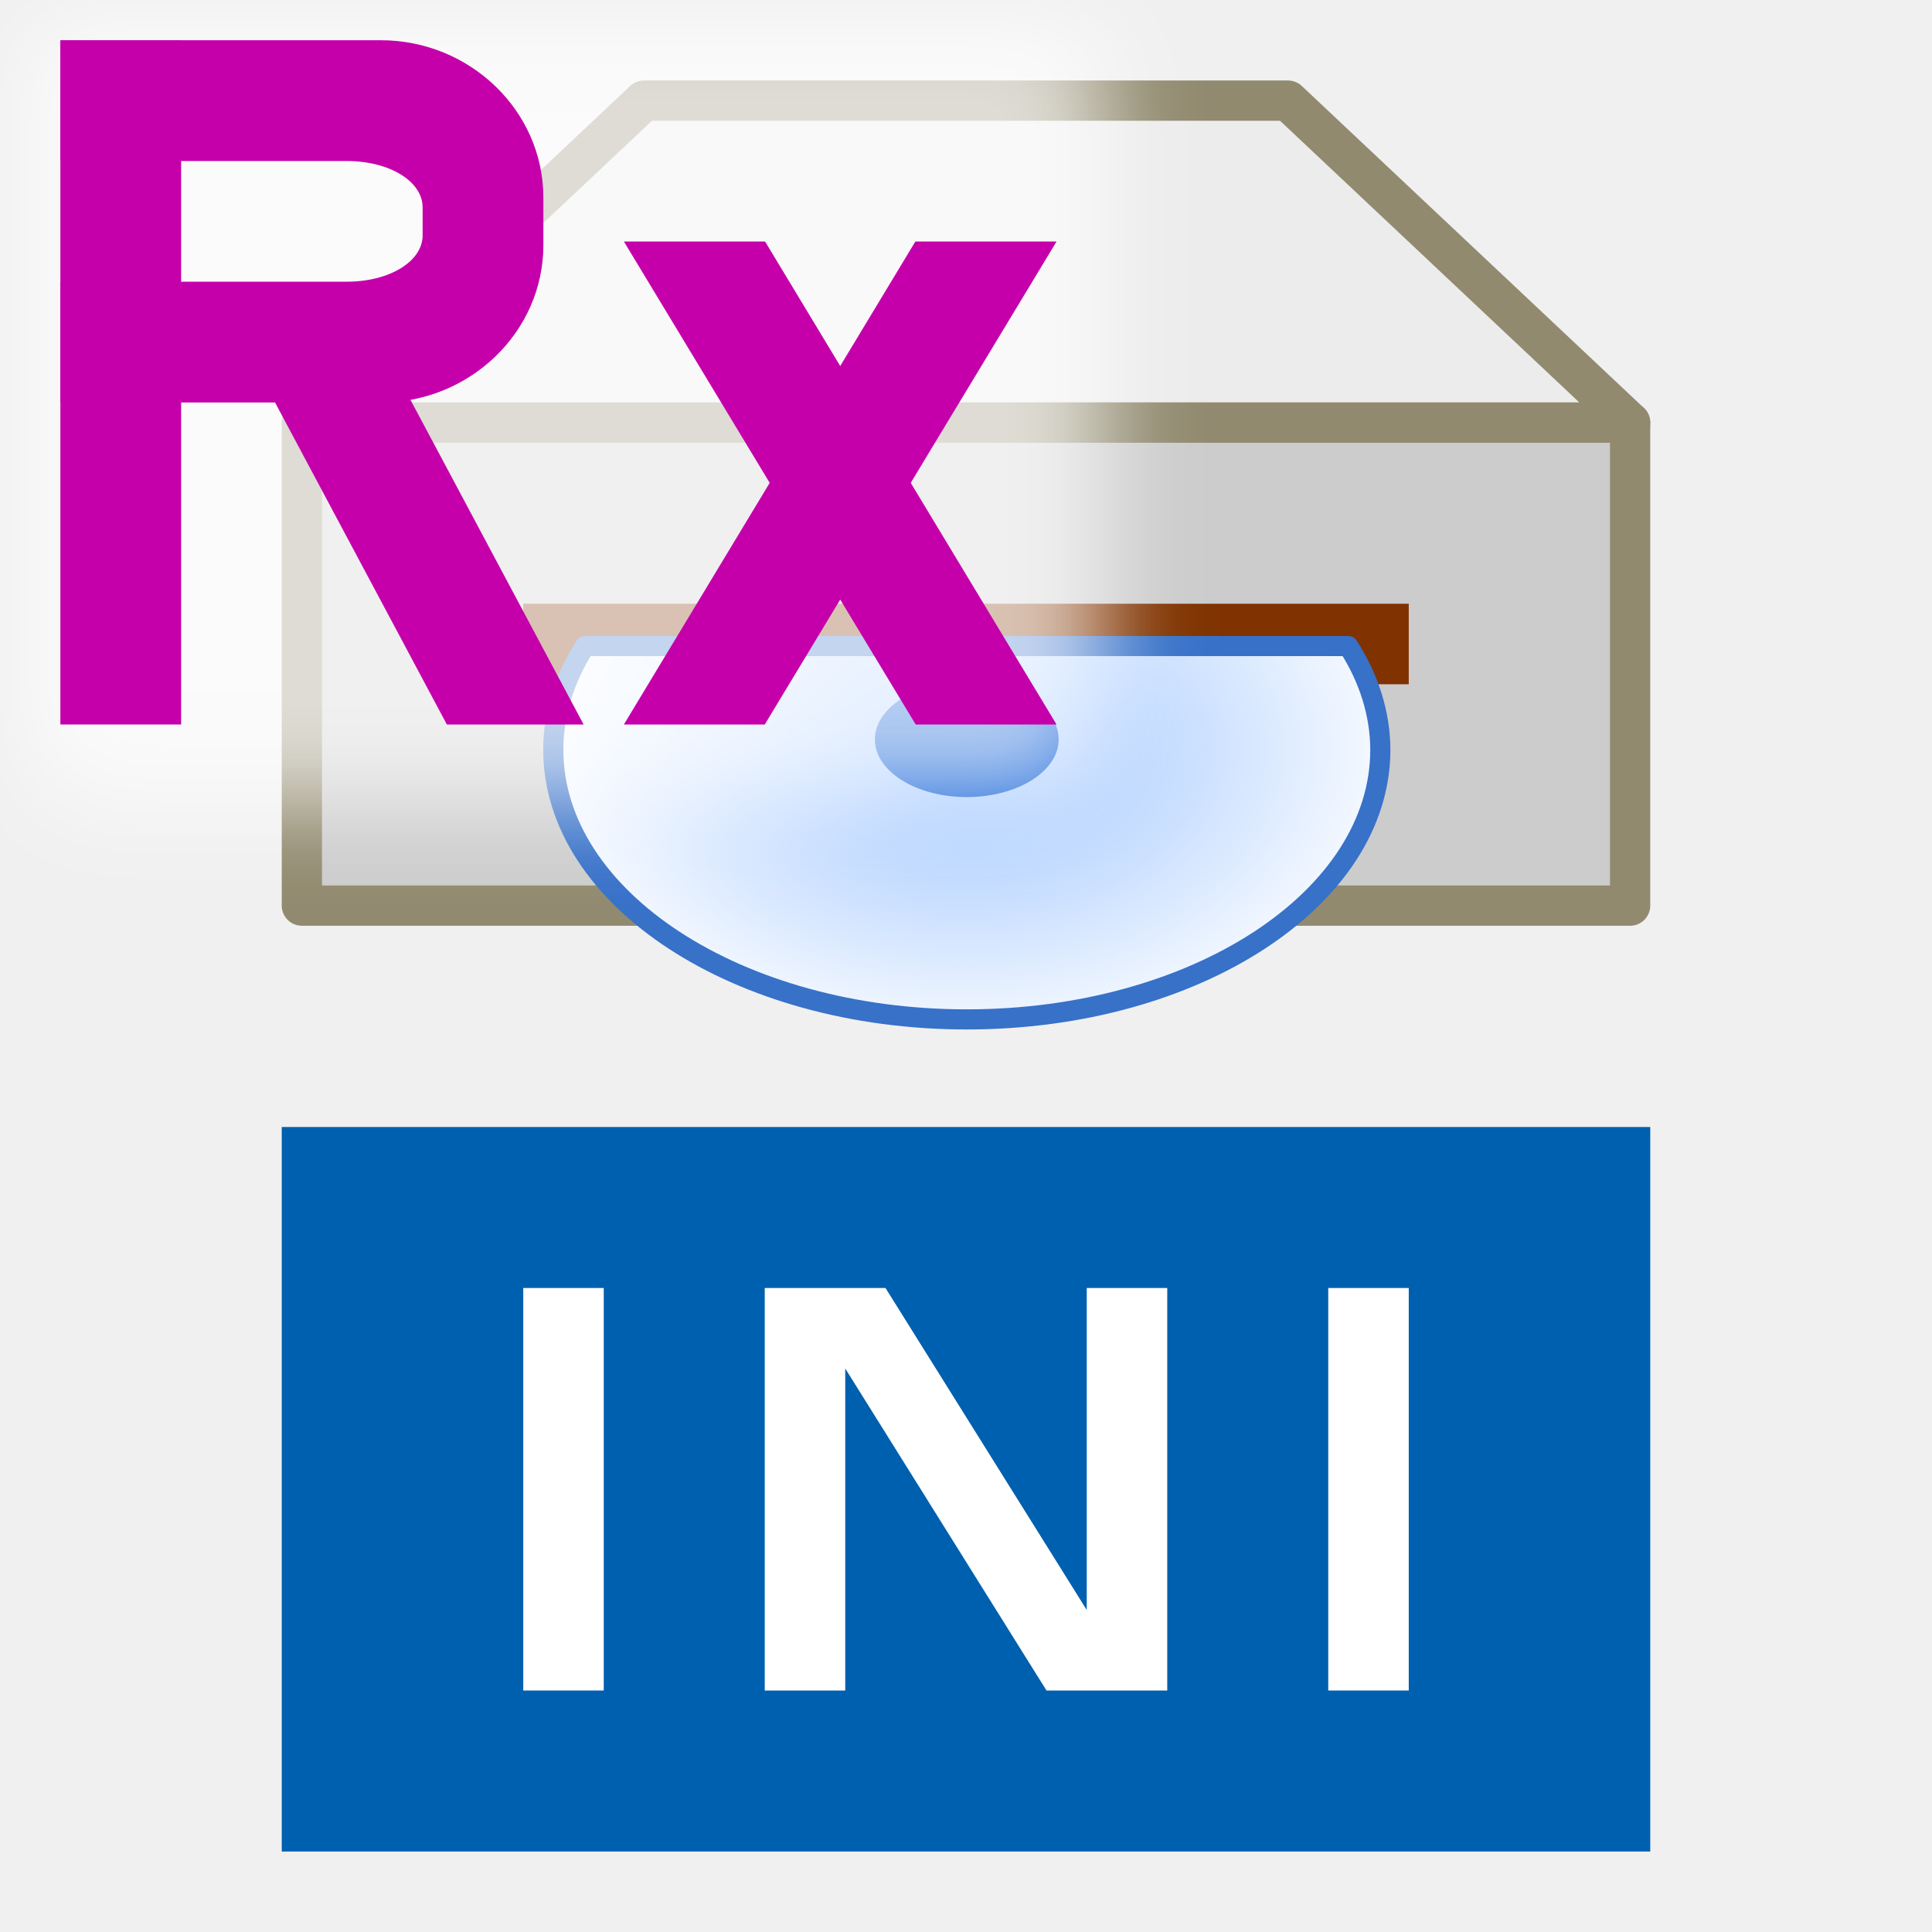
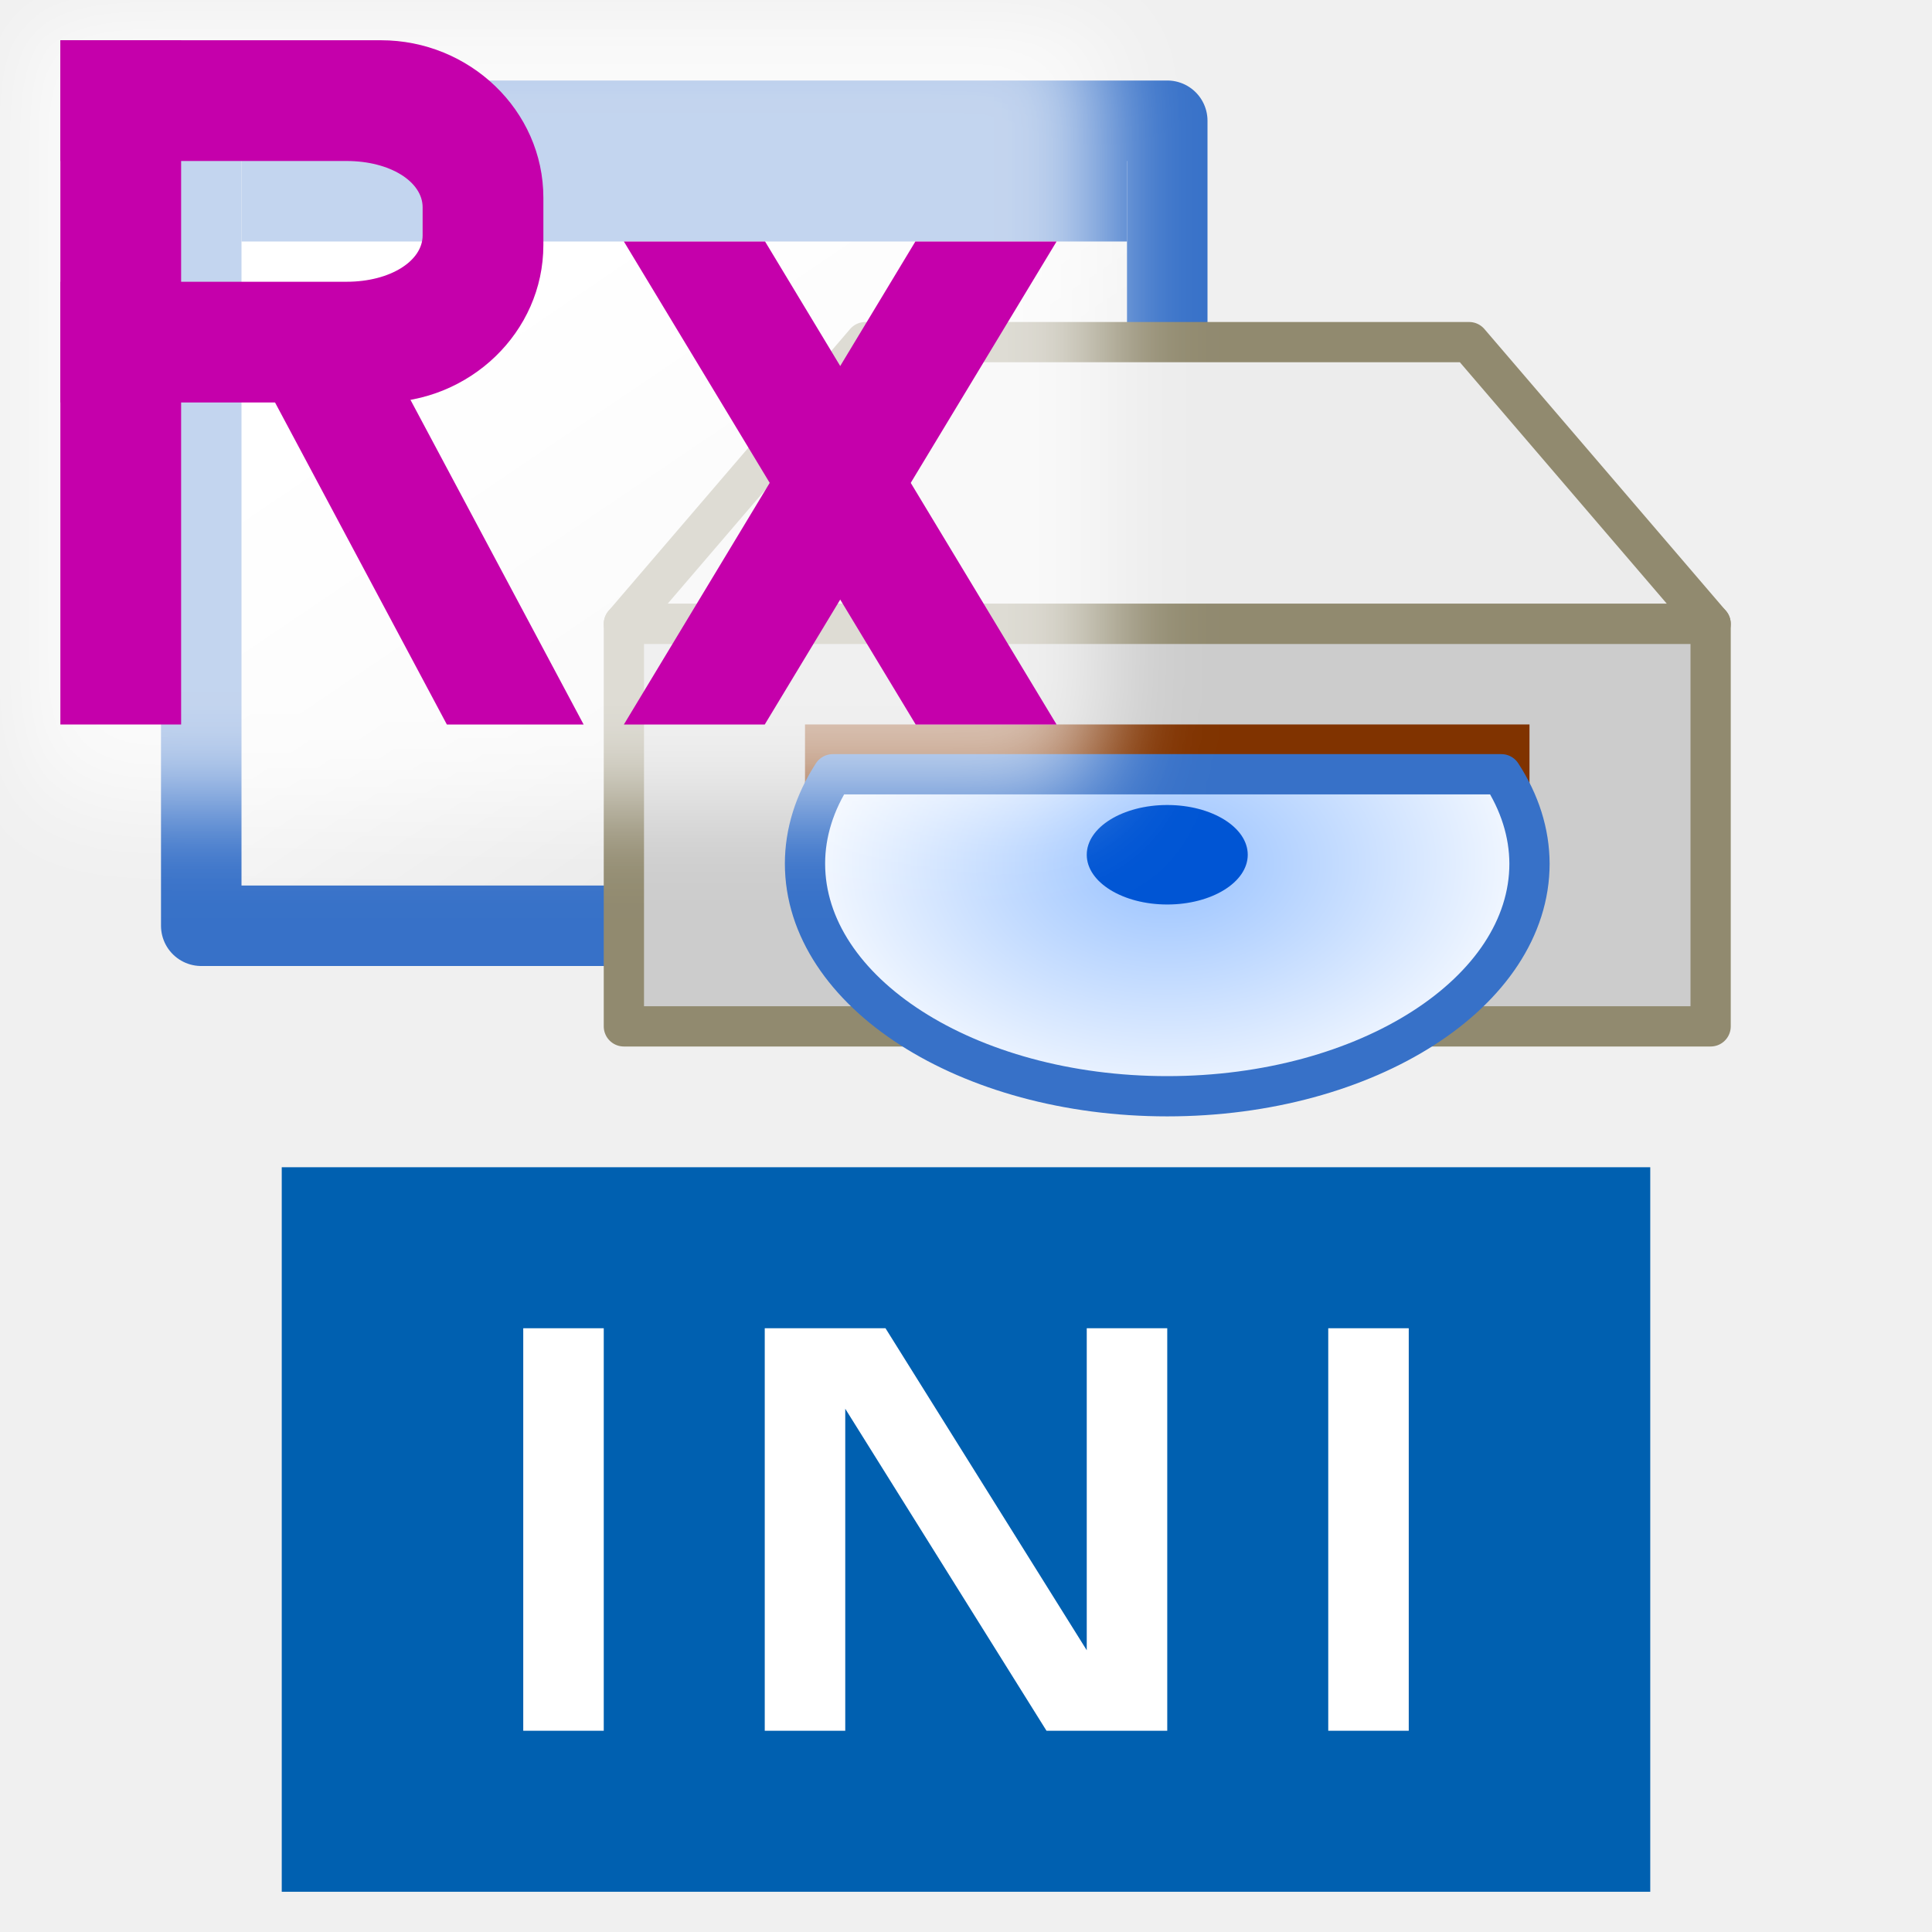
<svg xmlns="http://www.w3.org/2000/svg" xmlns:ns1="http://www.openswatchbook.org/uri/2009/osb" xmlns:xlink="http://www.w3.org/1999/xlink" width="48" height="48" viewBox="0 0 48 48" id="svg4225" version="1.1">
  <defs id="defs4227">
    <linearGradient id="linearGradient826" ns1:paint="solid">
      <stop style="stop-color:#e6e6e6;stop-opacity:1;" offset="0" id="stop824" />
    </linearGradient>
-     <radialGradient xlink:href="#linearGradient1028" id="radialGradient858" gradientUnits="userSpaceOnUse" gradientTransform="matrix(2.283006,0,0,1.581662,47.99052,-620.9339)" cx="-10.5" cy="1039.362" fx="-10.5" fy="1039.362" r="5" />
+     <radialGradient xlink:href="#linearGradient1028" id="radialGradient926" gradientUnits="userSpaceOnUse" gradientTransform="matrix(2,0,0,1.364103,50,-391.9804)" cx="-10.5" cy="1039.362" fx="-10.5" fy="1039.362" r="5" />
    <linearGradient id="linearGradient1028">
      <stop id="stop1024" offset="0" style="stop-color:#97c1ff;stop-opacity:1" />
      <stop id="stop1026" offset="1" style="stop-color:#ffffff;stop-opacity:1" />
+     </linearGradient>
+     <linearGradient xlink:href="#linearGradient968" id="linearGradient841" gradientUnits="userSpaceOnUse" gradientTransform="matrix(1.266667,0,0,1.055557,1.799996,-80.79928)" x1="16.737" y1="1047.649" x2="7.263" y2="1035.99" />
+     <linearGradient id="linearGradient968">
+       <stop style="stop-color:#e6e6e6;stop-opacity:1" offset="0" id="stop964" />
+       <stop style="stop-color:#ffffff;stop-opacity:1" offset="1" id="stop966" />
    </linearGradient>
    <filter style="color-interpolation-filters:sRGB" id="filter946" x="-0.104" width="1.209" y="-0.141" height="1.282">
      <feGaussianBlur stdDeviation="0.94" id="feGaussianBlur948" />
    </filter>
  </defs>
  <g id="layer1" transform="translate(0,-1004.362)">
-     <rect style="opacity:1;fill:#0060b0;fill-opacity:1;fill-rule:evenodd;stroke:none;stroke-width:1;stroke-linecap:round;stroke-linejoin:round;stroke-miterlimit:4;stroke-dasharray:none;stroke-dashoffset:0;stroke-opacity:1;paint-order:normal" id="rect951" width="34" height="18" x="7" y="1032.362" ry="1.7382812e-005" />
-     <path id="path942" style="font-style:normal;font-variant:normal;font-weight:bold;font-stretch:normal;font-size:medium;line-height:25px;font-family:Arial;-inkscape-font-specification:'Arial Bold';letter-spacing:0px;word-spacing:0px;fill:#ffffff;fill-opacity:1;stroke:none;stroke-width:1px;stroke-linecap:butt;stroke-linejoin:miter;stroke-opacity:1" d="m 29,1046.362 v -10 h -2 v 8 l -5,-8 h -3 v 10 h 2 v -8 l 5,8 z" />
-     <path id="path944" style="font-style:normal;font-variant:normal;font-weight:bold;font-stretch:normal;font-size:medium;line-height:25px;font-family:Arial;-inkscape-font-specification:'Arial Bold';letter-spacing:0px;word-spacing:0px;fill:#ffffff;fill-opacity:1;stroke:none;stroke-width:1px;stroke-linecap:butt;stroke-linejoin:miter;stroke-opacity:1" d="m 33,1046.362 v -10 h 2 v 10 z" />
-     <path style="fill:#ececec;fill-rule:evenodd;stroke:#918a6f;stroke-width:1px;stroke-linecap:butt;stroke-linejoin:round;stroke-opacity:1" d="m 32,1006.862 8.5,8 h -33 l 8.5,-8 z" id="path848" />
-     <path style="fill:#cccccc;fill-rule:evenodd;stroke:#918a6f;stroke-width:1px;stroke-linecap:butt;stroke-linejoin:round;stroke-opacity:1" d="m 7.5,1026.862 h 33 v -12 h -33 z" id="path850" />
-     <path id="path852" d="m 13,1019.362 v 2 h 22 v -2 z" style="color:#000000;font-style:normal;font-variant:normal;font-weight:normal;font-stretch:normal;font-size:medium;line-height:normal;font-family:sans-serif;font-variant-ligatures:normal;font-variant-position:normal;font-variant-caps:normal;font-variant-numeric:normal;font-variant-alternates:normal;font-feature-settings:normal;text-indent:0;text-align:start;text-decoration:none;text-decoration-line:none;text-decoration-style:solid;text-decoration-color:#000000;letter-spacing:normal;word-spacing:normal;text-transform:none;writing-mode:lr-tb;direction:ltr;text-orientation:mixed;dominant-baseline:auto;baseline-shift:baseline;text-anchor:start;white-space:normal;shape-padding:0;clip-rule:nonzero;display:inline;overflow:visible;visibility:visible;opacity:1;isolation:auto;mix-blend-mode:normal;color-interpolation:sRGB;color-interpolation-filters:linearRGB;solid-color:#000000;solid-opacity:1;vector-effect:none;fill:#803300;fill-opacity:1;fill-rule:evenodd;stroke:none;stroke-width:1px;stroke-linecap:square;stroke-linejoin:miter;stroke-miterlimit:4;stroke-dasharray:none;stroke-dashoffset:0;stroke-opacity:1;color-rendering:auto;image-rendering:auto;shape-rendering:auto;text-rendering:auto;enable-background:accumulate" />
-     <path id="path854" d="m 14.535,1020.413 c -0.52,0.815 -0.788,1.69 -0.789,2.573 -4.4e-5,3.702 4.6,6.703 10.274,6.703 5.674,0 10.274,-3.001 10.274,-6.703 -0.004,-0.883 -0.275,-1.758 -0.798,-2.573 z" style="opacity:1;fill:url(#radialGradient858);fill-opacity:1;fill-rule:evenodd;stroke:#3771c8;stroke-width:0.5;stroke-linecap:square;stroke-linejoin:round;stroke-miterlimit:4;stroke-dasharray:none;stroke-dashoffset:0;stroke-opacity:1;paint-order:normal" />
-     <ellipse style="opacity:1;fill:#0055d4;fill-opacity:1;fill-rule:evenodd;stroke:none;stroke-width:1;stroke-linecap:square;stroke-linejoin:round;stroke-miterlimit:4;stroke-dasharray:none;stroke-dashoffset:0;stroke-opacity:1;paint-order:normal" id="ellipse856" cx="24.019" cy="1022.732" rx="2.283" ry="1.433" />
-     <path d="m 13,1046.362 v -10 h 2 v 10 z" style="font-style:normal;font-variant:normal;font-weight:bold;font-stretch:normal;font-size:medium;line-height:25px;font-family:Arial;-inkscape-font-specification:'Arial Bold';letter-spacing:0px;word-spacing:0px;fill:#ffffff;fill-opacity:1;stroke:none;stroke-width:1px;stroke-linecap:butt;stroke-linejoin:miter;stroke-opacity:1" id="path866" />
+     <rect y="1007.362" x="5" height="20" width="24" id="rect839" style="opacity:1;fill:url(#linearGradient841);fill-opacity:1;stroke:#3771c8;stroke-width:2;stroke-linecap:round;stroke-linejoin:round;stroke-miterlimit:4;stroke-dasharray:none;stroke-dashoffset:0;stroke-opacity:1;paint-order:normal" />
+     <rect y="1008.152" x="6" height="2.21" width="22" id="rect836" style="opacity:1;fill:#3771c8;fill-opacity:1;stroke:none;stroke-width:2;stroke-linecap:round;stroke-linejoin:round;stroke-miterlimit:4;stroke-dasharray:none;stroke-dashoffset:0;stroke-opacity:1;paint-order:normal" />
+     <path id="path902" d="m 36.5,1012.862 6,7 h -27 l 6,-7 z" style="fill:#ececec;fill-rule:evenodd;stroke:#918a6f;stroke-width:1;stroke-linecap:butt;stroke-linejoin:round;stroke-miterlimit:4;stroke-dasharray:none;stroke-opacity:1" />
+     <path id="path904" d="m 15.5,1029.862 h 27 v -10 h -27 z" style="fill:#cccccc;fill-rule:evenodd;stroke:#918a6f;stroke-width:1;stroke-linecap:butt;stroke-linejoin:round;stroke-miterlimit:4;stroke-dasharray:none;stroke-opacity:1" />
+     <path style="color:#000000;font-style:normal;font-variant:normal;font-weight:normal;font-stretch:normal;font-size:medium;line-height:normal;font-family:sans-serif;font-variant-ligatures:normal;font-variant-position:normal;font-variant-caps:normal;font-variant-numeric:normal;font-variant-alternates:normal;font-feature-settings:normal;text-indent:0;text-align:start;text-decoration:none;text-decoration-line:none;text-decoration-style:solid;text-decoration-color:#000000;letter-spacing:normal;word-spacing:normal;text-transform:none;writing-mode:lr-tb;direction:ltr;text-orientation:mixed;dominant-baseline:auto;baseline-shift:baseline;text-anchor:start;white-space:normal;shape-padding:0;clip-rule:nonzero;display:inline;overflow:visible;visibility:visible;opacity:1;isolation:auto;mix-blend-mode:normal;color-interpolation:sRGB;color-interpolation-filters:linearRGB;solid-color:#000000;solid-opacity:1;vector-effect:none;fill:#803300;fill-opacity:1;fill-rule:evenodd;stroke:none;stroke-width:2px;stroke-linecap:square;stroke-linejoin:miter;stroke-miterlimit:4;stroke-dasharray:none;stroke-dashoffset:0;stroke-opacity:1;color-rendering:auto;image-rendering:auto;shape-rendering:auto;text-rendering:auto;enable-background:accumulate" d="m 20,1022.361 v 2 h 18 v -2 z" id="path906" />
+     <path style="opacity:1;fill:url(#radialGradient926);fill-opacity:1;fill-rule:evenodd;stroke:#3771c8;stroke-width:1;stroke-linecap:square;stroke-linejoin:round;stroke-miterlimit:4;stroke-dasharray:none;stroke-dashoffset:0;stroke-opacity:1;paint-order:normal" d="M 20.691,1023.598 A 9,5.781 0 0 0 20,1025.817 a 9,5.781 0 0 0 9,5.781 9,5.781 0 0 0 9,-5.781 9,5.781 0 0 0 -0.699,-2.219 z" id="ellipse922" />
+     <ellipse ry="1.236" rx="2" cy="1025.598" cx="29" id="ellipse924" style="opacity:1;fill:#0055d4;fill-opacity:1;fill-rule:evenodd;stroke:none;stroke-width:2;stroke-linecap:square;stroke-linejoin:round;stroke-miterlimit:4;stroke-dasharray:none;stroke-dashoffset:0;stroke-opacity:1;paint-order:normal" />
+     <rect style="opacity:1;fill:#0060b0;fill-opacity:1;fill-rule:evenodd;stroke:none;stroke-width:1;stroke-linecap:round;stroke-linejoin:round;stroke-miterlimit:4;stroke-dasharray:none;stroke-dashoffset:0;stroke-opacity:1;paint-order:normal" id="rect951" width="34" height="18" x="7" y="1033.362" ry="1.7382812e-005" />
+     <path id="path942" style="font-style:normal;font-variant:normal;font-weight:bold;font-stretch:normal;font-size:medium;line-height:25px;font-family:Arial;-inkscape-font-specification:'Arial Bold';letter-spacing:0px;word-spacing:0px;fill:#ffffff;fill-opacity:1;stroke:none;stroke-width:1px;stroke-linecap:butt;stroke-linejoin:miter;stroke-opacity:1" d="m 29,1047.362 v -10 h -2 v 8 l -5,-8 h -3 v 10 h 2 v -8 l 5,8 z" />
+     <path id="path944" style="font-style:normal;font-variant:normal;font-weight:bold;font-stretch:normal;font-size:medium;line-height:25px;font-family:Arial;-inkscape-font-specification:'Arial Bold';letter-spacing:0px;word-spacing:0px;fill:#ffffff;fill-opacity:1;stroke:none;stroke-width:1px;stroke-linecap:butt;stroke-linejoin:miter;stroke-opacity:1" d="m 33,1047.362 v -10 h 2 v 10 z" />
+     <path d="m 13,1047.362 v -10 h 2 v 10 z" style="font-style:normal;font-variant:normal;font-weight:bold;font-stretch:normal;font-size:medium;line-height:25px;font-family:Arial;-inkscape-font-specification:'Arial Bold';letter-spacing:0px;word-spacing:0px;fill:#ffffff;fill-opacity:1;stroke:none;stroke-width:1px;stroke-linecap:butt;stroke-linejoin:miter;stroke-opacity:1" id="path866" />
  </g>
  <g id="layer2">
    <path transform="matrix(1.25,0,0,1.25,-9.499999,-436.0312)" style="display:inline;opacity:0.7;fill:#ffffff;fill-opacity:1;fill-rule:evenodd;stroke:none;stroke-width:1.6;stroke-linecap:round;stroke-linejoin:round;stroke-miterlimit:4;stroke-dasharray:none;stroke-dashoffset:0;stroke-opacity:1;paint-order:normal;filter:url(#filter946)" d="M 9.6,348.825 H 28 c 0.886,0 1.6,0.714 1.6,1.6 v 12.8 c 0,0.886 -0.714,1.6 -1.6,1.6 H 9.6 c -0.886,0 -1.6,-0.714 -1.6,-1.6 v -12.8 c 0,-0.886 0.714,-1.6 1.6,-1.6 z" id="rect1019" />
    <path style="color:#000000;font-style:normal;font-variant:normal;font-weight:normal;font-stretch:normal;font-size:medium;line-height:normal;font-family:sans-serif;font-variant-ligatures:normal;font-variant-position:normal;font-variant-caps:normal;font-variant-numeric:normal;font-variant-alternates:normal;font-feature-settings:normal;text-indent:0;text-align:start;text-decoration:none;text-decoration-line:none;text-decoration-style:solid;text-decoration-color:#000000;letter-spacing:normal;word-spacing:normal;text-transform:none;writing-mode:lr-tb;direction:ltr;text-orientation:mixed;dominant-baseline:auto;baseline-shift:baseline;text-anchor:start;white-space:normal;shape-padding:0;clip-rule:nonzero;display:inline;overflow:visible;visibility:visible;opacity:1;isolation:auto;mix-blend-mode:normal;color-interpolation:sRGB;color-interpolation-filters:linearRGB;solid-color:#000000;solid-opacity:1;vector-effect:none;fill:#c500ab;fill-opacity:1;fill-rule:nonzero;stroke:none;stroke-width:1.732px;stroke-linecap:butt;stroke-linejoin:miter;stroke-miterlimit:4;stroke-dasharray:none;stroke-dashoffset:0;stroke-opacity:1;color-rendering:auto;image-rendering:auto;shape-rendering:auto;text-rendering:auto;enable-background:accumulate" d="M 22.742,6 15.5,18 H 19 L 26.25,6 Z" id="path989" />
    <path style="color:#000000;font-style:normal;font-variant:normal;font-weight:normal;font-stretch:normal;font-size:medium;line-height:normal;font-family:sans-serif;font-variant-ligatures:normal;font-variant-position:normal;font-variant-caps:normal;font-variant-numeric:normal;font-variant-alternates:normal;font-feature-settings:normal;text-indent:0;text-align:start;text-decoration:none;text-decoration-line:none;text-decoration-style:solid;text-decoration-color:#000000;letter-spacing:normal;word-spacing:normal;text-transform:none;writing-mode:lr-tb;direction:ltr;text-orientation:mixed;dominant-baseline:auto;baseline-shift:baseline;text-anchor:start;white-space:normal;shape-padding:0;clip-rule:nonzero;display:inline;overflow:visible;visibility:visible;opacity:1;isolation:auto;mix-blend-mode:normal;color-interpolation:sRGB;color-interpolation-filters:linearRGB;solid-color:#000000;solid-opacity:1;vector-effect:none;fill:#c500ab;fill-opacity:1;fill-rule:nonzero;stroke:none;stroke-width:1.732px;stroke-linecap:butt;stroke-linejoin:miter;stroke-miterlimit:4;stroke-dasharray:none;stroke-dashoffset:0;stroke-opacity:1;color-rendering:auto;image-rendering:auto;shape-rendering:auto;text-rendering:auto;enable-background:accumulate" d="M 19.008,6 26.25,18 h -3.5 L 15.5,6 Z" id="path989-7" />
-     <path style="color:#000000;font-style:normal;font-variant:normal;font-weight:normal;font-stretch:normal;font-size:medium;line-height:normal;font-family:sans-serif;font-variant-ligatures:normal;font-variant-position:normal;font-variant-caps:normal;font-variant-numeric:normal;font-variant-alternates:normal;font-feature-settings:normal;text-indent:0;text-align:start;text-decoration:none;text-decoration-line:none;text-decoration-style:solid;text-decoration-color:#000000;letter-spacing:normal;word-spacing:normal;text-transform:none;writing-mode:lr-tb;direction:ltr;text-orientation:mixed;dominant-baseline:auto;baseline-shift:baseline;text-anchor:start;white-space:normal;shape-padding:0;clip-rule:nonzero;display:inline;overflow:visible;visibility:visible;opacity:1;isolation:auto;mix-blend-mode:normal;color-interpolation:sRGB;color-interpolation-filters:linearRGB;solid-color:#000000;solid-opacity:1;vector-effect:none;fill:#c500ab;fill-opacity:1;fill-rule:evenodd;stroke:none;stroke-width:1.987;stroke-linecap:round;stroke-linejoin:round;stroke-miterlimit:4;stroke-dasharray:none;stroke-dashoffset:0;stroke-opacity:1;paint-order:normal;color-rendering:auto;image-rendering:auto;shape-rendering:auto;text-rendering:auto;enable-background:accumulate" d="m 1.5,1 v 3 h 7.111 c 1.083,0 1.889,0.516 1.889,1.15 v 0.699 c 0,0.635 -0.806,1.15 -1.889,1.15 H 1.5 V 10 H 9.465 C 11.662,10 13.5,8.26 13.5,6.086 V 4.914 C 13.5,2.74 11.662,1 9.465,1 Z" id="path920" />
+     <path style="color:#000000;font-style:normal;font-variant:normal;font-weight:normal;font-stretch:normal;font-size:medium;line-height:normal;font-family:sans-serif;font-variant-ligatures:normal;font-variant-position:normal;font-variant-caps:normal;font-variant-numeric:normal;font-variant-alternates:normal;font-feature-settings:normal;text-indent:0;text-align:start;text-decoration:none;text-decoration-line:none;text-decoration-style:solid;text-decoration-color:#000000;letter-spacing:normal;word-spacing:normal;text-transform:none;writing-mode:lr-tb;direction:ltr;text-orientation:mixed;dominant-baseline:auto;baseline-shift:baseline;text-anchor:start;white-space:normal;shape-padding:0;clip-rule:nonzero;display:inline;overflow:visible;visibility:visible;opacity:1;isolation:auto;mix-blend-mode:normal;color-interpolation:sRGB;color-interpolation-filters:linearRGB;solid-color:#000000;solid-opacity:1;vector-effect:none;fill:#c500ab;fill-opacity:1;fill-rule:evenodd;stroke:none;stroke-width:1.987;stroke-linecap:round;stroke-linejoin:round;stroke-miterlimit:4;stroke-dasharray:none;stroke-dashoffset:0;stroke-opacity:1;paint-order:normal;color-rendering:auto;image-rendering:auto;shape-rendering:auto;text-rendering:auto;enable-background:accumulate" d="M 1.5,1 V 4 H 8.611 C 9.694,4 10.5,4.516 10.5,5.15 v 0.699 C 10.5,6.484 9.694,7 8.611,7 H 1.5 V 10 H 9.465 C 11.662,10 13.5,8.26 13.5,6.086 V 4.914 C 13.5,2.74 11.662,1 9.465,1 Z" id="path920" />
    <path style="color:#000000;font-style:normal;font-variant:normal;font-weight:normal;font-stretch:normal;font-size:medium;line-height:normal;font-family:sans-serif;font-variant-ligatures:normal;font-variant-position:normal;font-variant-caps:normal;font-variant-numeric:normal;font-variant-alternates:normal;font-feature-settings:normal;text-indent:0;text-align:start;text-decoration:none;text-decoration-line:none;text-decoration-style:solid;text-decoration-color:#000000;letter-spacing:normal;word-spacing:normal;text-transform:none;writing-mode:lr-tb;direction:ltr;text-orientation:mixed;dominant-baseline:auto;baseline-shift:baseline;text-anchor:start;white-space:normal;shape-padding:0;clip-rule:nonzero;display:inline;overflow:visible;visibility:visible;opacity:1;isolation:auto;mix-blend-mode:normal;color-interpolation:sRGB;color-interpolation-filters:linearRGB;solid-color:#000000;solid-opacity:1;vector-effect:none;fill:#c500ab;fill-opacity:1;fill-rule:nonzero;stroke:none;stroke-width:1.758px;stroke-linecap:butt;stroke-linejoin:miter;stroke-miterlimit:4;stroke-dasharray:none;stroke-dashoffset:0;stroke-opacity:1;color-rendering:auto;image-rendering:auto;shape-rendering:auto;text-rendering:auto;enable-background:accumulate" d="M 1.5,1 V 18 H 4.5 V 1 Z" id="path922" />
-     <path style="color:#000000;font-style:normal;font-variant:normal;font-weight:normal;font-stretch:normal;font-size:medium;line-height:normal;font-family:sans-serif;font-variant-ligatures:normal;font-variant-position:normal;font-variant-caps:normal;font-variant-numeric:normal;font-variant-alternates:normal;font-feature-settings:normal;text-indent:0;text-align:start;text-decoration:none;text-decoration-line:none;text-decoration-style:solid;text-decoration-color:#000000;letter-spacing:normal;word-spacing:normal;text-transform:none;writing-mode:lr-tb;direction:ltr;text-orientation:mixed;dominant-baseline:auto;baseline-shift:baseline;text-anchor:start;white-space:normal;shape-padding:0;clip-rule:nonzero;display:inline;overflow:visible;visibility:visible;opacity:1;isolation:auto;mix-blend-mode:normal;color-interpolation:sRGB;color-interpolation-filters:linearRGB;solid-color:#000000;solid-opacity:1;vector-effect:none;fill:#c500ab;fill-opacity:1;fill-rule:nonzero;stroke:none;stroke-width:1.732px;stroke-linecap:butt;stroke-linejoin:miter;stroke-miterlimit:4;stroke-dasharray:none;stroke-dashoffset:0;stroke-opacity:1;color-rendering:auto;image-rendering:auto;shape-rendering:auto;text-rendering:auto;enable-background:accumulate" d="M 6.206,8.824 11.102,18 h 3.398 L 8.853,7.412 Z" id="path942-0" />
+     <path style="color:#000000;font-style:normal;font-variant:normal;font-weight:normal;font-stretch:normal;font-size:medium;line-height:normal;font-family:sans-serif;font-variant-ligatures:normal;font-variant-position:normal;font-variant-caps:normal;font-variant-numeric:normal;font-variant-alternates:normal;font-feature-settings:normal;text-indent:0;text-align:start;text-decoration:none;text-decoration-line:none;text-decoration-style:solid;text-decoration-color:#000000;letter-spacing:normal;word-spacing:normal;text-transform:none;writing-mode:lr-tb;direction:ltr;text-orientation:mixed;dominant-baseline:auto;baseline-shift:baseline;text-anchor:start;white-space:normal;shape-padding:0;clip-rule:nonzero;display:inline;overflow:visible;visibility:visible;opacity:1;isolation:auto;mix-blend-mode:normal;color-interpolation:sRGB;color-interpolation-filters:linearRGB;solid-color:#000000;solid-opacity:1;vector-effect:none;fill:#c500ab;fill-opacity:1;fill-rule:nonzero;stroke:none;stroke-width:1.732px;stroke-linecap:butt;stroke-linejoin:miter;stroke-miterlimit:4;stroke-dasharray:none;stroke-dashoffset:0;stroke-opacity:1;color-rendering:auto;image-rendering:auto;shape-rendering:auto;text-rendering:auto;enable-background:accumulate" d="M 6.206,8.824 11.102,18 H 14.5 L 8.853,7.412 Z" id="path942-5" />
  </g>
</svg>
